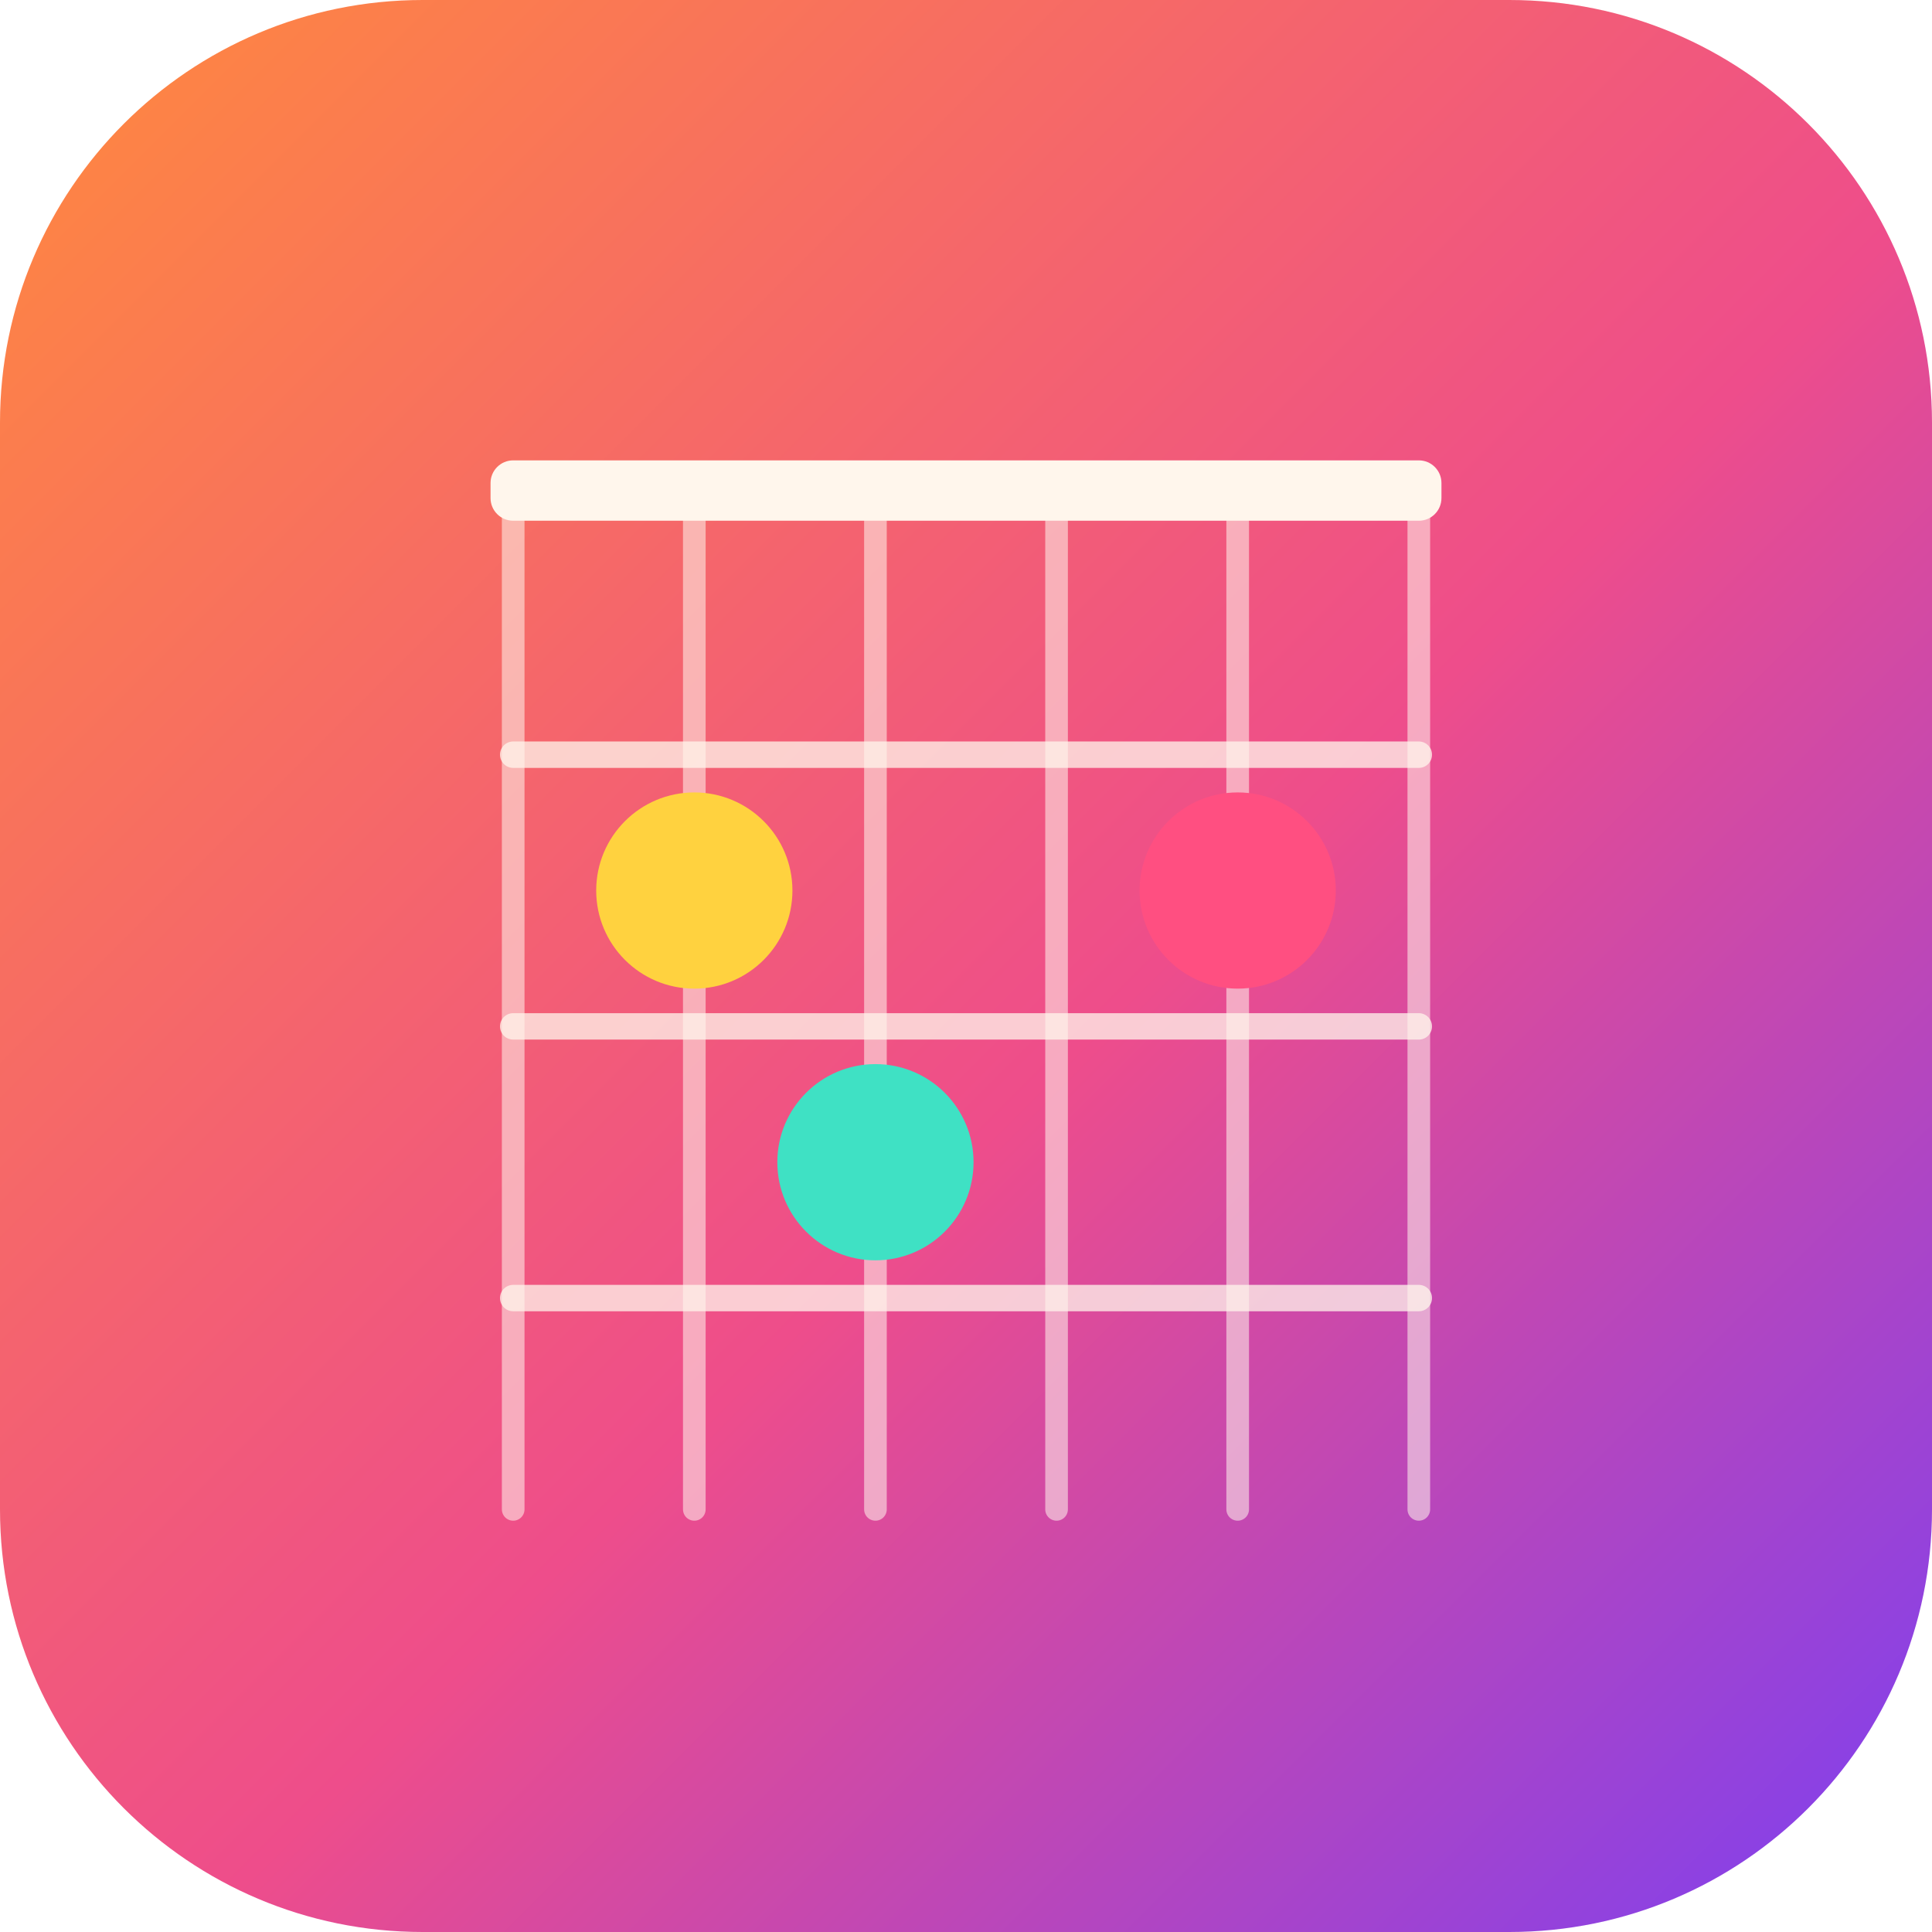
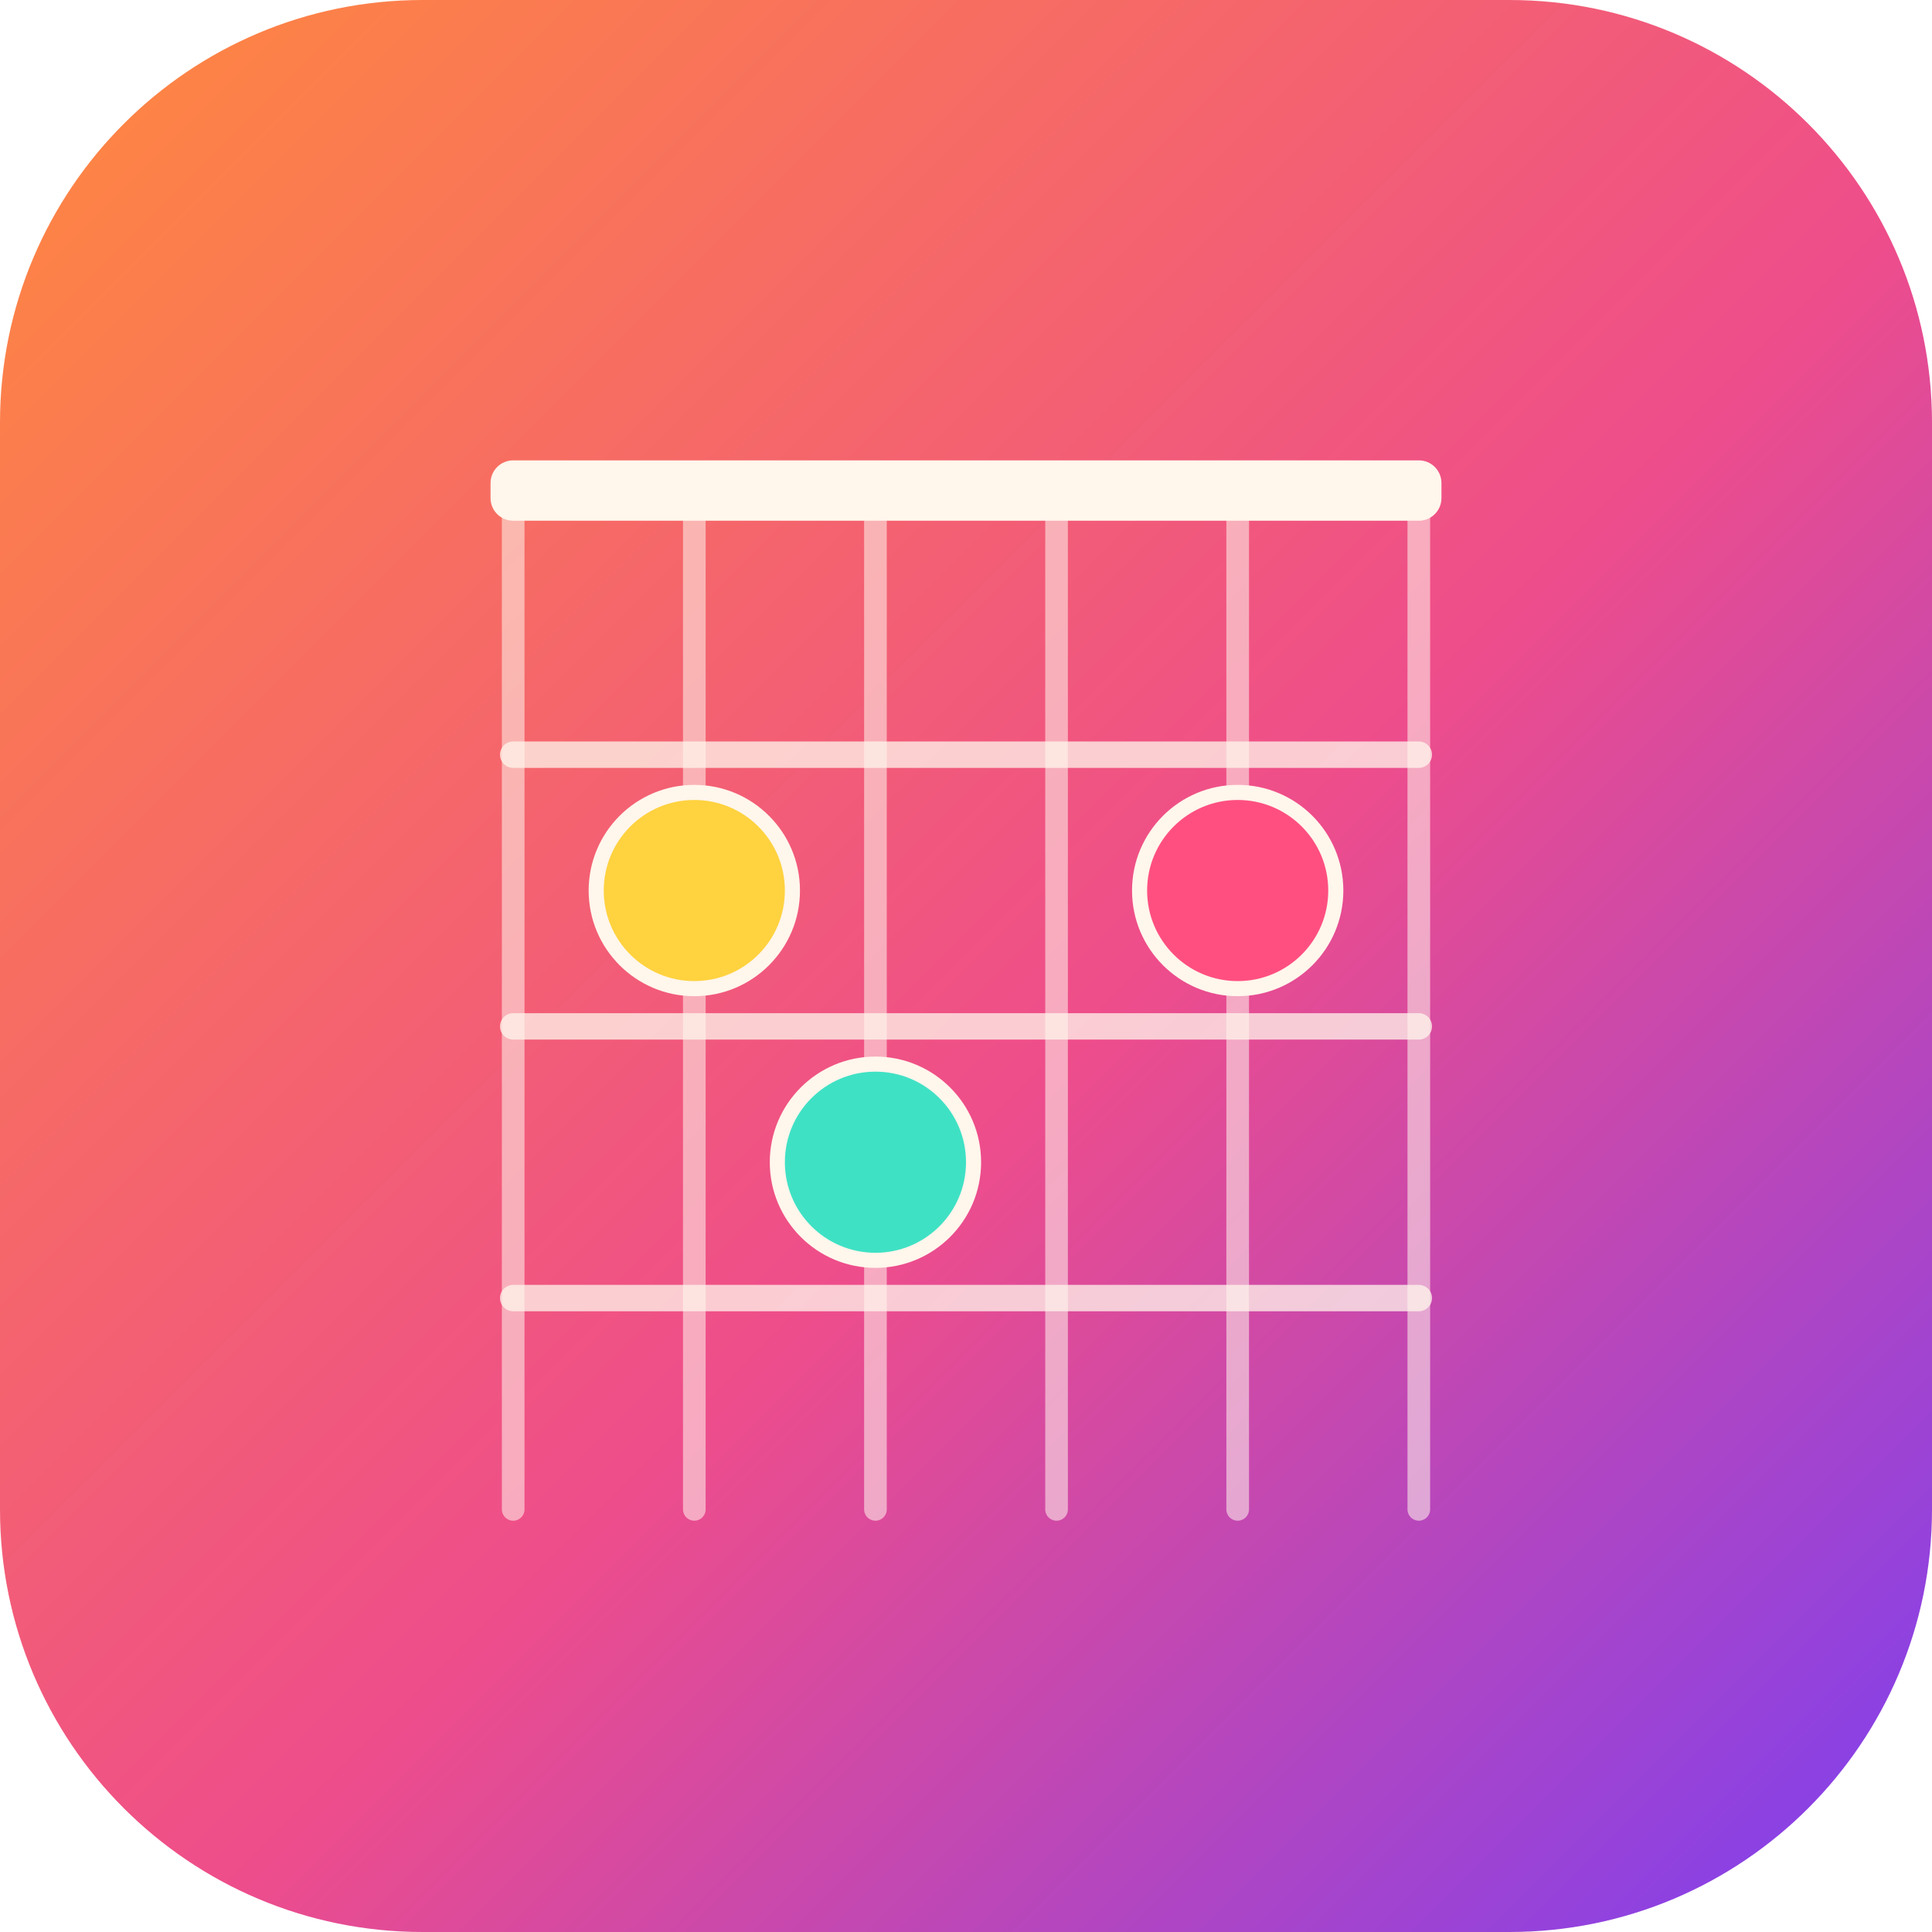
<svg xmlns="http://www.w3.org/2000/svg" viewBox="0 0 512 512" role="img" aria-label="Chordgrip">
  <defs>
    <linearGradient id="bg" x1="0" y1="0" x2="512" y2="512" gradientUnits="userSpaceOnUse">
      <stop offset="0" stop-color="#ff8a3d" />
      <stop offset="0.55" stop-color="#ee4d8b" />
      <stop offset="1" stop-color="#7b3ff2" />
    </linearGradient>
  </defs>
  <rect width="512" height="512" rx="112" fill="url(#bg)" />
  <g stroke="#fff6ec" stroke-opacity="0.55" stroke-width="6" stroke-linecap="round">
    <path d="M136 128V400M184 128V400M232 128V400M280 128V400M328 128V400M376 128V400" />
  </g>
  <g stroke="#fff6ec" stroke-opacity="0.75" stroke-width="7" stroke-linecap="round">
    <path d="M136 200H376M136 272H376M136 344H376" />
  </g>
  <rect x="130" y="122" width="252" height="16" rx="6" fill="#fff6ec" />
-   <circle cx="184" cy="236" r="26" fill="#ffd23f" />
-   <circle cx="232" cy="308" r="26" fill="#3fe1c4" />
-   <circle cx="328" cy="236" r="26" fill="#ff4f81" />
+   <g stroke="#fff6ec" stroke-width="4">
+     <circle cx="184" cy="236" r="26" fill="#ffd23f" />
+     <circle cx="232" cy="308" r="26" fill="#3fe1c4" />
+     <circle cx="328" cy="236" r="26" fill="#ff4f81" />
+   </g>
</svg>
